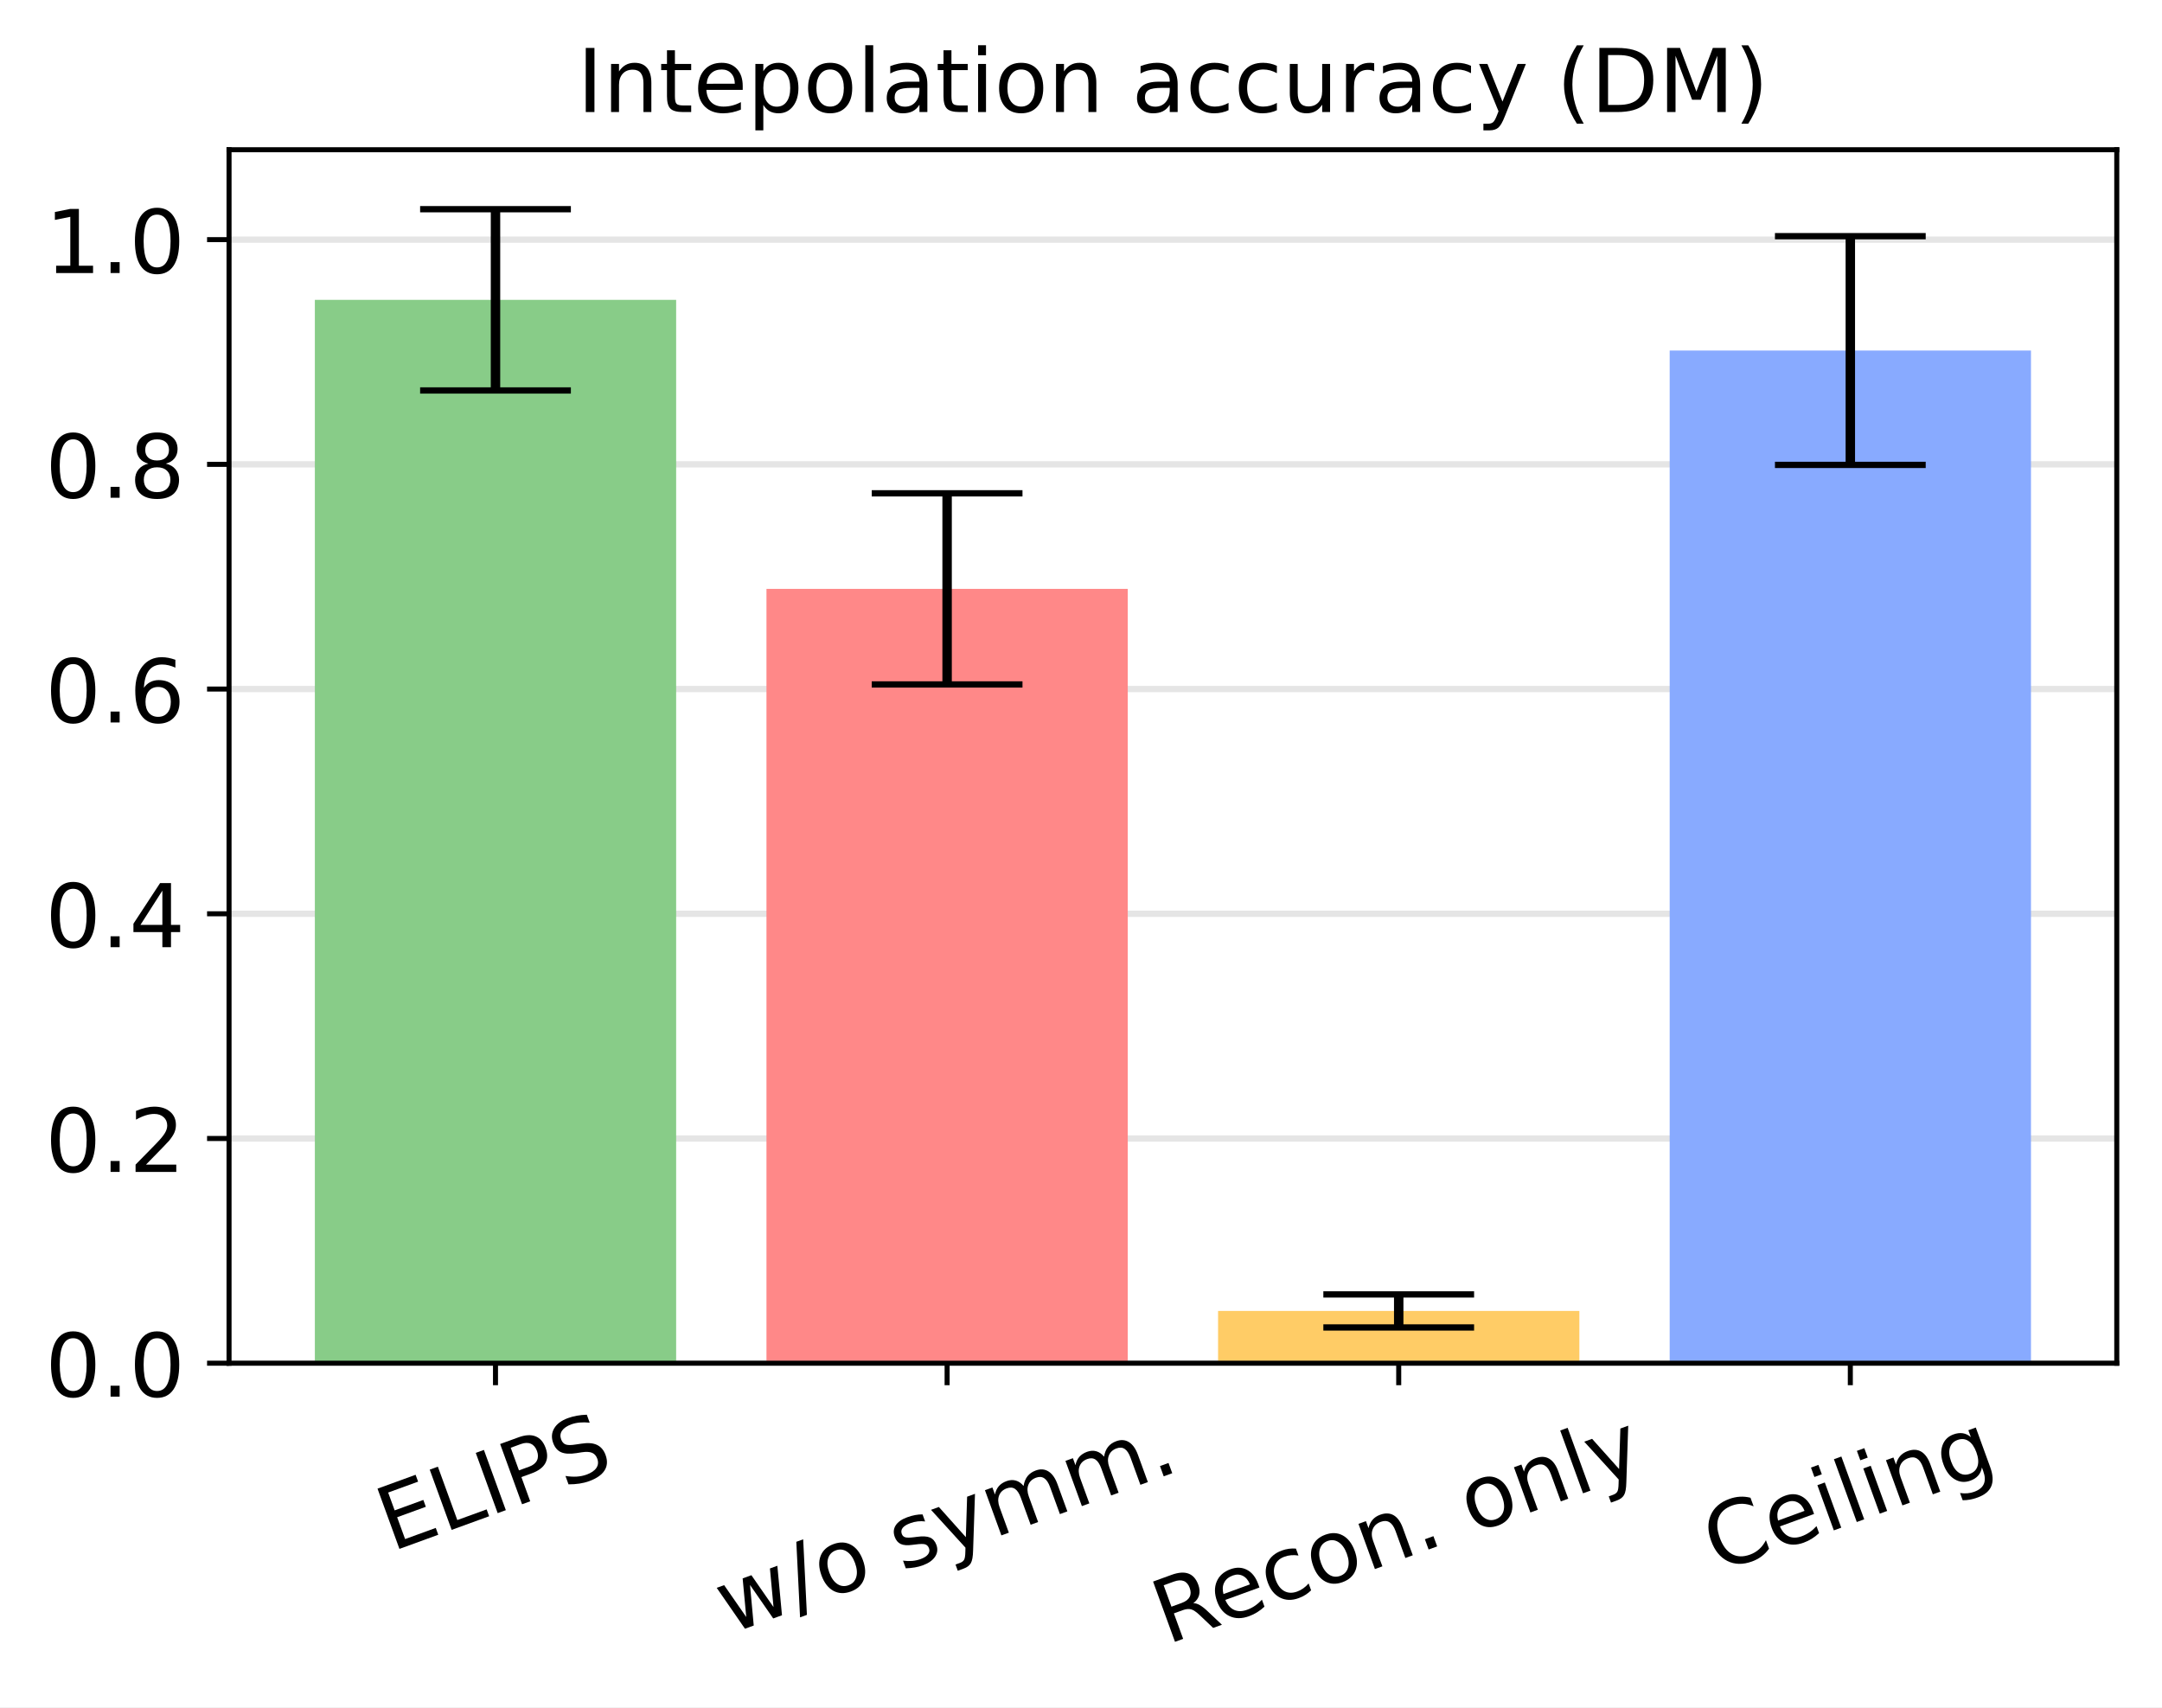
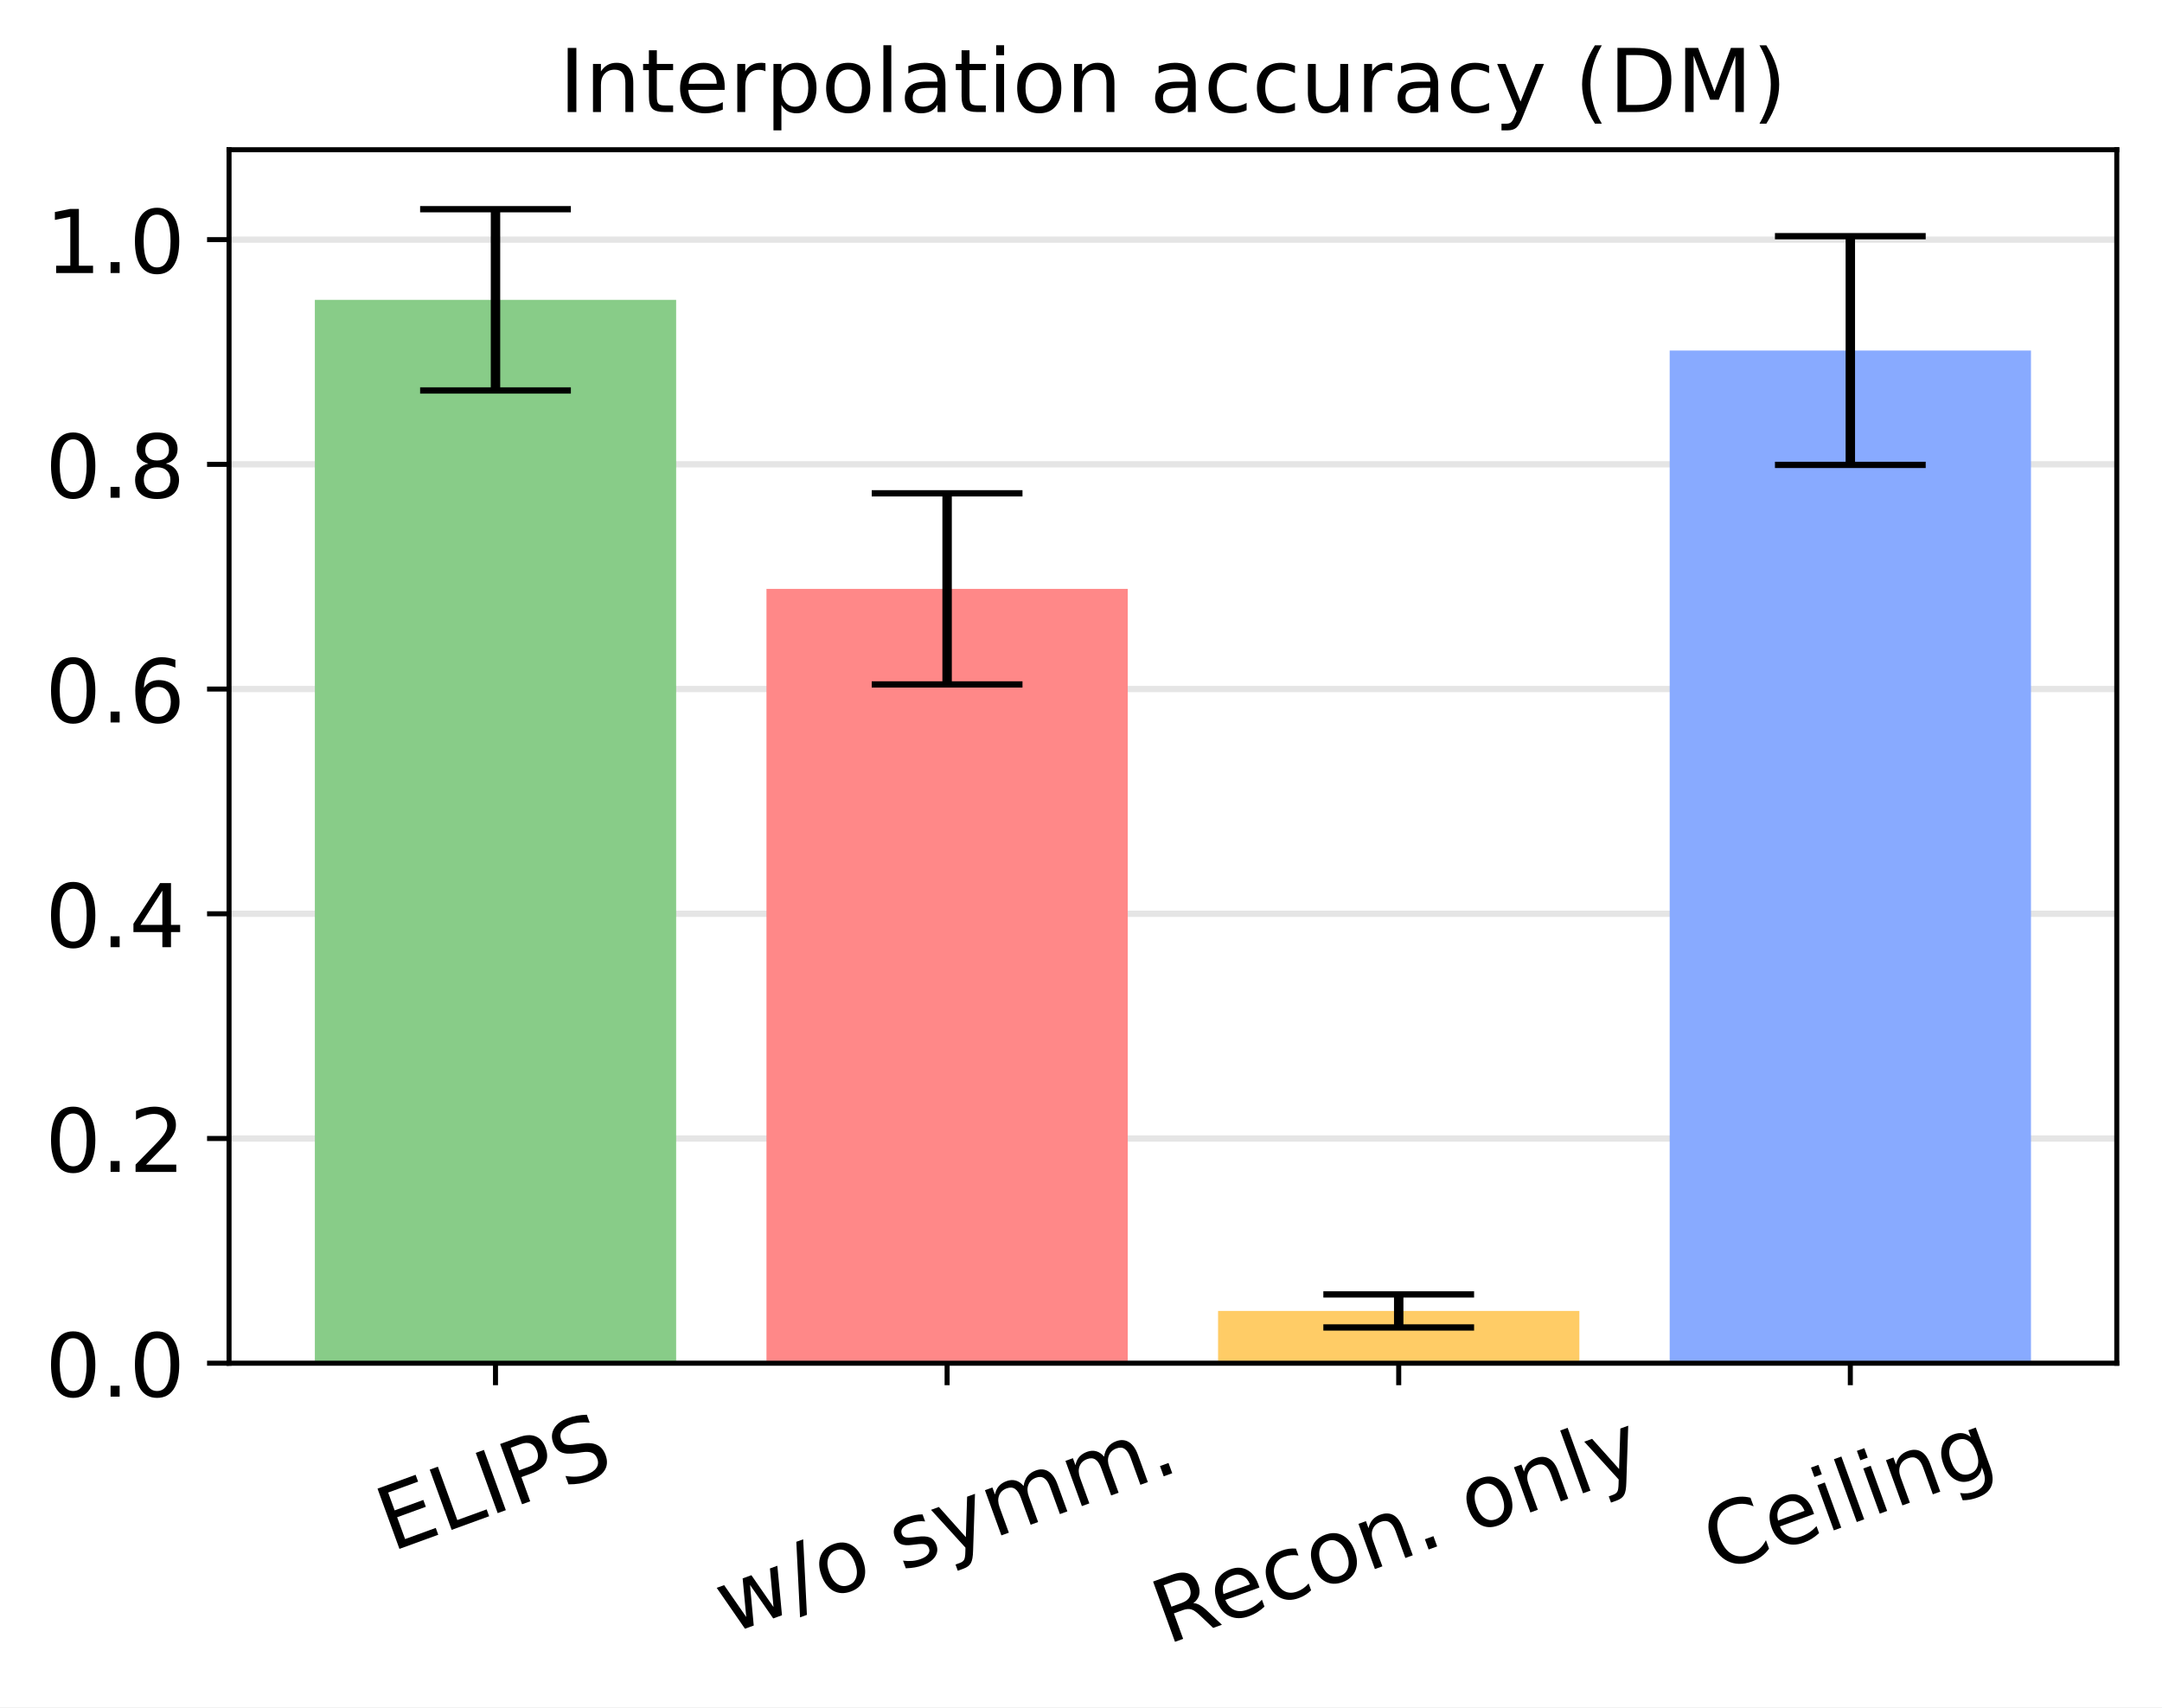
<svg xmlns="http://www.w3.org/2000/svg" xmlns:xlink="http://www.w3.org/1999/xlink" width="344.194pt" height="271.783pt" viewBox="0 0 344.194 271.783" version="1.1">
  <defs>
    <style type="text/css">*{stroke-linejoin: round; stroke-linecap: butt}</style>
  </defs>
  <g id="figure_1">
    <g id="patch_1">
      <path d="M 0 271.783  L 344.194 271.783  L 344.194 0  L 0 0  z " style="fill: #ffffff" />
    </g>
    <g id="axes_1">
      <g id="patch_2">
        <path d="M 36.464 217.024  L 336.994 217.024  L 336.994 23.838  L 36.464 23.838  z " style="fill: #ffffff" />
      </g>
      <g id="matplotlib.axis_1">
        <g id="xtick_1">
          <g id="line2d_1">
            <defs>
-               <path id="m6dd6a59f1c" d="M 0 0  L 0 3.5  " style="stroke: #000000; stroke-width: 0.8" />
+               <path id="m147f1ebbdd" d="M 0 0  L 0 3.5  " style="stroke: #000000; stroke-width: 0.8" />
            </defs>
            <g>
-               <use xlink:href="#m6dd6a59f1c" x="78.884" y="217.024" style="stroke: #000000; stroke-width: 0.8" />
+               <use xlink:href="#m147f1ebbdd" x="78.884" y="217.024" style="stroke: #000000; stroke-width: 0.8" />
            </g>
          </g>
          <g id="text_1">
            <g transform="translate(62.30087 247.0531) rotate(-20) scale(0.14 -0.14)">
              <defs>
                <path id="DejaVuSans-45" d="M 628 4666  L 3578 4666  L 3578 4134  L 1259 4134  L 1259 2753  L 3481 2753  L 3481 2222  L 1259 2222  L 1259 531  L 3634 531  L 3634 0  L 628 0  L 628 4666  z " transform="scale(0.015625)" />
                <path id="DejaVuSans-4c" d="M 628 4666  L 1259 4666  L 1259 531  L 3531 531  L 3531 0  L 628 0  L 628 4666  z " transform="scale(0.015625)" />
                <path id="DejaVuSans-49" d="M 628 4666  L 1259 4666  L 1259 0  L 628 0  L 628 4666  z " transform="scale(0.015625)" />
                <path id="DejaVuSans-50" d="M 1259 4147  L 1259 2394  L 2053 2394  Q 2494 2394 2734 2622  Q 2975 2850 2975 3272  Q 2975 3691 2734 3919  Q 2494 4147 2053 4147  L 1259 4147  z M 628 4666  L 2053 4666  Q 2838 4666 3239 4311  Q 3641 3956 3641 3272  Q 3641 2581 3239 2228  Q 2838 1875 2053 1875  L 1259 1875  L 1259 0  L 628 0  L 628 4666  z " transform="scale(0.015625)" />
                <path id="DejaVuSans-53" d="M 3425 4513  L 3425 3897  Q 3066 4069 2747 4153  Q 2428 4238 2131 4238  Q 1616 4238 1336 4038  Q 1056 3838 1056 3469  Q 1056 3159 1242 3001  Q 1428 2844 1947 2747  L 2328 2669  Q 3034 2534 3370 2195  Q 3706 1856 3706 1288  Q 3706 609 3251 259  Q 2797 -91 1919 -91  Q 1588 -91 1214 -16  Q 841 59 441 206  L 441 856  Q 825 641 1194 531  Q 1563 422 1919 422  Q 2459 422 2753 634  Q 3047 847 3047 1241  Q 3047 1584 2836 1778  Q 2625 1972 2144 2069  L 1759 2144  Q 1053 2284 737 2584  Q 422 2884 422 3419  Q 422 4038 858 4394  Q 1294 4750 2059 4750  Q 2388 4750 2728 4690  Q 3069 4631 3425 4513  z " transform="scale(0.015625)" />
              </defs>
              <use xlink:href="#DejaVuSans-45" />
              <use xlink:href="#DejaVuSans-4c" x="63.184" />
              <use xlink:href="#DejaVuSans-49" x="118.896" />
              <use xlink:href="#DejaVuSans-50" x="148.389" />
              <use xlink:href="#DejaVuSans-53" x="208.691" />
            </g>
          </g>
        </g>
        <g id="xtick_2">
          <g id="line2d_2">
            <g>
-               <use xlink:href="#m6dd6a59f1c" x="150.781" y="217.024" style="stroke: #000000; stroke-width: 0.8" />
+               <use xlink:href="#m147f1ebbdd" x="150.781" y="217.024" style="stroke: #000000; stroke-width: 0.8" />
            </g>
          </g>
          <g id="text_2">
            <g transform="translate(116.1665 260.179) rotate(-20) scale(0.14 -0.14)">
              <defs>
                <path id="DejaVuSans-77" d="M 269 3500  L 844 3500  L 1563 769  L 2278 3500  L 2956 3500  L 3675 769  L 4391 3500  L 4966 3500  L 4050 0  L 3372 0  L 2619 2869  L 1863 0  L 1184 0  L 269 3500  z " transform="scale(0.015625)" />
                <path id="DejaVuSans-2f" d="M 1625 4666  L 2156 4666  L 531 -594  L 0 -594  L 1625 4666  z " transform="scale(0.015625)" />
                <path id="DejaVuSans-6f" d="M 1959 3097  Q 1497 3097 1228 2736  Q 959 2375 959 1747  Q 959 1119 1226 758  Q 1494 397 1959 397  Q 2419 397 2687 759  Q 2956 1122 2956 1747  Q 2956 2369 2687 2733  Q 2419 3097 1959 3097  z M 1959 3584  Q 2709 3584 3137 3096  Q 3566 2609 3566 1747  Q 3566 888 3137 398  Q 2709 -91 1959 -91  Q 1206 -91 779 398  Q 353 888 353 1747  Q 353 2609 779 3096  Q 1206 3584 1959 3584  z " transform="scale(0.015625)" />
                <path id="DejaVuSans-20" transform="scale(0.015625)" />
                <path id="DejaVuSans-73" d="M 2834 3397  L 2834 2853  Q 2591 2978 2328 3040  Q 2066 3103 1784 3103  Q 1356 3103 1142 2972  Q 928 2841 928 2578  Q 928 2378 1081 2264  Q 1234 2150 1697 2047  L 1894 2003  Q 2506 1872 2764 1633  Q 3022 1394 3022 966  Q 3022 478 2636 193  Q 2250 -91 1575 -91  Q 1294 -91 989 -36  Q 684 19 347 128  L 347 722  Q 666 556 975 473  Q 1284 391 1588 391  Q 1994 391 2212 530  Q 2431 669 2431 922  Q 2431 1156 2273 1281  Q 2116 1406 1581 1522  L 1381 1569  Q 847 1681 609 1914  Q 372 2147 372 2553  Q 372 3047 722 3315  Q 1072 3584 1716 3584  Q 2034 3584 2315 3537  Q 2597 3491 2834 3397  z " transform="scale(0.015625)" />
                <path id="DejaVuSans-79" d="M 2059 -325  Q 1816 -950 1584 -1140  Q 1353 -1331 966 -1331  L 506 -1331  L 506 -850  L 844 -850  Q 1081 -850 1212 -737  Q 1344 -625 1503 -206  L 1606 56  L 191 3500  L 800 3500  L 1894 763  L 2988 3500  L 3597 3500  L 2059 -325  z " transform="scale(0.015625)" />
                <path id="DejaVuSans-6d" d="M 3328 2828  Q 3544 3216 3844 3400  Q 4144 3584 4550 3584  Q 5097 3584 5394 3201  Q 5691 2819 5691 2113  L 5691 0  L 5113 0  L 5113 2094  Q 5113 2597 4934 2840  Q 4756 3084 4391 3084  Q 3944 3084 3684 2787  Q 3425 2491 3425 1978  L 3425 0  L 2847 0  L 2847 2094  Q 2847 2600 2669 2842  Q 2491 3084 2119 3084  Q 1678 3084 1418 2786  Q 1159 2488 1159 1978  L 1159 0  L 581 0  L 581 3500  L 1159 3500  L 1159 2956  Q 1356 3278 1631 3431  Q 1906 3584 2284 3584  Q 2666 3584 2933 3390  Q 3200 3197 3328 2828  z " transform="scale(0.015625)" />
                <path id="DejaVuSans-2e" d="M 684 794  L 1344 794  L 1344 0  L 684 0  L 684 794  z " transform="scale(0.015625)" />
              </defs>
              <use xlink:href="#DejaVuSans-77" />
              <use xlink:href="#DejaVuSans-2f" x="81.787" />
              <use xlink:href="#DejaVuSans-6f" x="115.479" />
              <use xlink:href="#DejaVuSans-20" x="176.66" />
              <use xlink:href="#DejaVuSans-73" x="208.447" />
              <use xlink:href="#DejaVuSans-79" x="260.547" />
              <use xlink:href="#DejaVuSans-6d" x="319.727" />
              <use xlink:href="#DejaVuSans-6d" x="417.139" />
              <use xlink:href="#DejaVuSans-2e" x="514.551" />
            </g>
          </g>
        </g>
        <g id="xtick_3">
          <g id="line2d_3">
            <g>
-               <use xlink:href="#m6dd6a59f1c" x="222.678" y="217.024" style="stroke: #000000; stroke-width: 0.8" />
+               <use xlink:href="#m147f1ebbdd" x="222.678" y="217.024" style="stroke: #000000; stroke-width: 0.8" />
            </g>
          </g>
          <g id="text_3">
            <g transform="translate(185.7716 261.8474) rotate(-20) scale(0.14 -0.14)">
              <defs>
                <path id="DejaVuSans-52" d="M 2841 2188  Q 3044 2119 3236 1894  Q 3428 1669 3622 1275  L 4263 0  L 3584 0  L 2988 1197  Q 2756 1666 2539 1819  Q 2322 1972 1947 1972  L 1259 1972  L 1259 0  L 628 0  L 628 4666  L 2053 4666  Q 2853 4666 3247 4331  Q 3641 3997 3641 3322  Q 3641 2881 3436 2590  Q 3231 2300 2841 2188  z M 1259 4147  L 1259 2491  L 2053 2491  Q 2509 2491 2742 2702  Q 2975 2913 2975 3322  Q 2975 3731 2742 3939  Q 2509 4147 2053 4147  L 1259 4147  z " transform="scale(0.015625)" />
                <path id="DejaVuSans-65" d="M 3597 1894  L 3597 1613  L 953 1613  Q 991 1019 1311 708  Q 1631 397 2203 397  Q 2534 397 2845 478  Q 3156 559 3463 722  L 3463 178  Q 3153 47 2828 -22  Q 2503 -91 2169 -91  Q 1331 -91 842 396  Q 353 884 353 1716  Q 353 2575 817 3079  Q 1281 3584 2069 3584  Q 2775 3584 3186 3129  Q 3597 2675 3597 1894  z M 3022 2063  Q 3016 2534 2758 2815  Q 2500 3097 2075 3097  Q 1594 3097 1305 2825  Q 1016 2553 972 2059  L 3022 2063  z " transform="scale(0.015625)" />
                <path id="DejaVuSans-63" d="M 3122 3366  L 3122 2828  Q 2878 2963 2633 3030  Q 2388 3097 2138 3097  Q 1578 3097 1268 2742  Q 959 2388 959 1747  Q 959 1106 1268 751  Q 1578 397 2138 397  Q 2388 397 2633 464  Q 2878 531 3122 666  L 3122 134  Q 2881 22 2623 -34  Q 2366 -91 2075 -91  Q 1284 -91 818 406  Q 353 903 353 1747  Q 353 2603 823 3093  Q 1294 3584 2113 3584  Q 2378 3584 2631 3529  Q 2884 3475 3122 3366  z " transform="scale(0.015625)" />
                <path id="DejaVuSans-6e" d="M 3513 2113  L 3513 0  L 2938 0  L 2938 2094  Q 2938 2591 2744 2837  Q 2550 3084 2163 3084  Q 1697 3084 1428 2787  Q 1159 2491 1159 1978  L 1159 0  L 581 0  L 581 3500  L 1159 3500  L 1159 2956  Q 1366 3272 1645 3428  Q 1925 3584 2291 3584  Q 2894 3584 3203 3211  Q 3513 2838 3513 2113  z " transform="scale(0.015625)" />
                <path id="DejaVuSans-6c" d="M 603 4863  L 1178 4863  L 1178 0  L 603 0  L 603 4863  z " transform="scale(0.015625)" />
              </defs>
              <use xlink:href="#DejaVuSans-52" />
              <use xlink:href="#DejaVuSans-65" x="64.982" />
              <use xlink:href="#DejaVuSans-63" x="126.506" />
              <use xlink:href="#DejaVuSans-6f" x="181.486" />
              <use xlink:href="#DejaVuSans-6e" x="242.668" />
              <use xlink:href="#DejaVuSans-2e" x="306.047" />
              <use xlink:href="#DejaVuSans-20" x="337.834" />
              <use xlink:href="#DejaVuSans-6f" x="369.621" />
              <use xlink:href="#DejaVuSans-6e" x="430.803" />
              <use xlink:href="#DejaVuSans-6c" x="494.182" />
              <use xlink:href="#DejaVuSans-79" x="521.965" />
            </g>
          </g>
        </g>
        <g id="xtick_4">
          <g id="line2d_4">
            <g>
-               <use xlink:href="#m6dd6a59f1c" x="294.575" y="217.024" style="stroke: #000000; stroke-width: 0.8" />
+               <use xlink:href="#m147f1ebbdd" x="294.575" y="217.024" style="stroke: #000000; stroke-width: 0.8" />
            </g>
          </g>
          <g id="text_4">
            <g transform="translate(273.4289 250.375) rotate(-20) scale(0.14 -0.14)">
              <defs>
                <path id="DejaVuSans-43" d="M 4122 4306  L 4122 3641  Q 3803 3938 3442 4084  Q 3081 4231 2675 4231  Q 1875 4231 1450 3742  Q 1025 3253 1025 2328  Q 1025 1406 1450 917  Q 1875 428 2675 428  Q 3081 428 3442 575  Q 3803 722 4122 1019  L 4122 359  Q 3791 134 3420 21  Q 3050 -91 2638 -91  Q 1578 -91 968 557  Q 359 1206 359 2328  Q 359 3453 968 4101  Q 1578 4750 2638 4750  Q 3056 4750 3426 4639  Q 3797 4528 4122 4306  z " transform="scale(0.015625)" />
                <path id="DejaVuSans-69" d="M 603 3500  L 1178 3500  L 1178 0  L 603 0  L 603 3500  z M 603 4863  L 1178 4863  L 1178 4134  L 603 4134  L 603 4863  z " transform="scale(0.015625)" />
                <path id="DejaVuSans-67" d="M 2906 1791  Q 2906 2416 2648 2759  Q 2391 3103 1925 3103  Q 1463 3103 1205 2759  Q 947 2416 947 1791  Q 947 1169 1205 825  Q 1463 481 1925 481  Q 2391 481 2648 825  Q 2906 1169 2906 1791  z M 3481 434  Q 3481 -459 3084 -895  Q 2688 -1331 1869 -1331  Q 1566 -1331 1297 -1286  Q 1028 -1241 775 -1147  L 775 -588  Q 1028 -725 1275 -790  Q 1522 -856 1778 -856  Q 2344 -856 2625 -561  Q 2906 -266 2906 331  L 2906 616  Q 2728 306 2450 153  Q 2172 0 1784 0  Q 1141 0 747 490  Q 353 981 353 1791  Q 353 2603 747 3093  Q 1141 3584 1784 3584  Q 2172 3584 2450 3431  Q 2728 3278 2906 2969  L 2906 3500  L 3481 3500  L 3481 434  z " transform="scale(0.015625)" />
              </defs>
              <use xlink:href="#DejaVuSans-43" />
              <use xlink:href="#DejaVuSans-65" x="69.824" />
              <use xlink:href="#DejaVuSans-69" x="131.348" />
              <use xlink:href="#DejaVuSans-6c" x="159.131" />
              <use xlink:href="#DejaVuSans-69" x="186.914" />
              <use xlink:href="#DejaVuSans-6e" x="214.697" />
              <use xlink:href="#DejaVuSans-67" x="278.076" />
            </g>
          </g>
        </g>
      </g>
      <g id="matplotlib.axis_2">
        <g id="ytick_1">
          <g id="line2d_5">
-             <path d="M 36.464 217.024  L 336.994 217.024  " clip-path="url(#p9f6fd80043)" style="fill: none; stroke: #d3d3d3; stroke-opacity: 0.6; stroke-linecap: square" />
+             <path d="M 36.464 217.024  L 336.994 217.024  " clip-path="url(#p8a31f5799f)" style="fill: none; stroke: #d3d3d3; stroke-opacity: 0.6; stroke-linecap: square" />
          </g>
          <g id="line2d_6">
            <defs>
-               <path id="mc37acf8e2b" d="M 0 0  L -3.5 0  " style="stroke: #000000; stroke-width: 0.8" />
+               <path id="m064a5392d9" d="M 0 0  L -3.5 0  " style="stroke: #000000; stroke-width: 0.8" />
            </defs>
            <g>
-               <use xlink:href="#mc37acf8e2b" x="36.464" y="217.024" style="stroke: #000000; stroke-width: 0.8" />
+               <use xlink:href="#m064a5392d9" x="36.464" y="217.024" style="stroke: #000000; stroke-width: 0.8" />
            </g>
          </g>
          <g id="text_5">
            <g transform="translate(7.2 222.3426) scale(0.14 -0.14)">
              <defs>
                <path id="DejaVuSans-30" d="M 2034 4250  Q 1547 4250 1301 3770  Q 1056 3291 1056 2328  Q 1056 1369 1301 889  Q 1547 409 2034 409  Q 2525 409 2770 889  Q 3016 1369 3016 2328  Q 3016 3291 2770 3770  Q 2525 4250 2034 4250  z M 2034 4750  Q 2819 4750 3233 4129  Q 3647 3509 3647 2328  Q 3647 1150 3233 529  Q 2819 -91 2034 -91  Q 1250 -91 836 529  Q 422 1150 422 2328  Q 422 3509 836 4129  Q 1250 4750 2034 4750  z " transform="scale(0.015625)" />
              </defs>
              <use xlink:href="#DejaVuSans-30" />
              <use xlink:href="#DejaVuSans-2e" x="63.623" />
              <use xlink:href="#DejaVuSans-30" x="95.41" />
            </g>
          </g>
        </g>
        <g id="ytick_2">
          <g id="line2d_7">
-             <path d="M 36.464 181.249  L 336.994 181.249  " clip-path="url(#p9f6fd80043)" style="fill: none; stroke: #d3d3d3; stroke-opacity: 0.6; stroke-linecap: square" />
+             <path d="M 36.464 181.249  L 336.994 181.249  " clip-path="url(#p8a31f5799f)" style="fill: none; stroke: #d3d3d3; stroke-opacity: 0.6; stroke-linecap: square" />
          </g>
          <g id="line2d_8">
            <g>
-               <use xlink:href="#mc37acf8e2b" x="36.464" y="181.249" style="stroke: #000000; stroke-width: 0.8" />
+               <use xlink:href="#m064a5392d9" x="36.464" y="181.249" style="stroke: #000000; stroke-width: 0.8" />
            </g>
          </g>
          <g id="text_6">
            <g transform="translate(7.2 186.5675) scale(0.14 -0.14)">
              <defs>
                <path id="DejaVuSans-32" d="M 1228 531  L 3431 531  L 3431 0  L 469 0  L 469 531  Q 828 903 1448 1529  Q 2069 2156 2228 2338  Q 2531 2678 2651 2914  Q 2772 3150 2772 3378  Q 2772 3750 2511 3984  Q 2250 4219 1831 4219  Q 1534 4219 1204 4116  Q 875 4013 500 3803  L 500 4441  Q 881 4594 1212 4672  Q 1544 4750 1819 4750  Q 2544 4750 2975 4387  Q 3406 4025 3406 3419  Q 3406 3131 3298 2873  Q 3191 2616 2906 2266  Q 2828 2175 2409 1742  Q 1991 1309 1228 531  z " transform="scale(0.015625)" />
              </defs>
              <use xlink:href="#DejaVuSans-30" />
              <use xlink:href="#DejaVuSans-2e" x="63.623" />
              <use xlink:href="#DejaVuSans-32" x="95.41" />
            </g>
          </g>
        </g>
        <g id="ytick_3">
          <g id="line2d_9">
-             <path d="M 36.464 145.473  L 336.994 145.473  " clip-path="url(#p9f6fd80043)" style="fill: none; stroke: #d3d3d3; stroke-opacity: 0.6; stroke-linecap: square" />
+             <path d="M 36.464 145.473  L 336.994 145.473  " clip-path="url(#p8a31f5799f)" style="fill: none; stroke: #d3d3d3; stroke-opacity: 0.6; stroke-linecap: square" />
          </g>
          <g id="line2d_10">
            <g>
-               <use xlink:href="#mc37acf8e2b" x="36.464" y="145.473" style="stroke: #000000; stroke-width: 0.8" />
+               <use xlink:href="#m064a5392d9" x="36.464" y="145.473" style="stroke: #000000; stroke-width: 0.8" />
            </g>
          </g>
          <g id="text_7">
            <g transform="translate(7.2 150.7923) scale(0.14 -0.14)">
              <defs>
                <path id="DejaVuSans-34" d="M 2419 4116  L 825 1625  L 2419 1625  L 2419 4116  z M 2253 4666  L 3047 4666  L 3047 1625  L 3713 1625  L 3713 1100  L 3047 1100  L 3047 0  L 2419 0  L 2419 1100  L 313 1100  L 313 1709  L 2253 4666  z " transform="scale(0.015625)" />
              </defs>
              <use xlink:href="#DejaVuSans-30" />
              <use xlink:href="#DejaVuSans-2e" x="63.623" />
              <use xlink:href="#DejaVuSans-34" x="95.41" />
            </g>
          </g>
        </g>
        <g id="ytick_4">
          <g id="line2d_11">
-             <path d="M 36.464 109.698  L 336.994 109.698  " clip-path="url(#p9f6fd80043)" style="fill: none; stroke: #d3d3d3; stroke-opacity: 0.6; stroke-linecap: square" />
+             <path d="M 36.464 109.698  L 336.994 109.698  " clip-path="url(#p8a31f5799f)" style="fill: none; stroke: #d3d3d3; stroke-opacity: 0.6; stroke-linecap: square" />
          </g>
          <g id="line2d_12">
            <g>
-               <use xlink:href="#mc37acf8e2b" x="36.464" y="109.698" style="stroke: #000000; stroke-width: 0.8" />
+               <use xlink:href="#m064a5392d9" x="36.464" y="109.698" style="stroke: #000000; stroke-width: 0.8" />
            </g>
          </g>
          <g id="text_8">
            <g transform="translate(7.2 115.0171) scale(0.14 -0.14)">
              <defs>
                <path id="DejaVuSans-36" d="M 2113 2584  Q 1688 2584 1439 2293  Q 1191 2003 1191 1497  Q 1191 994 1439 701  Q 1688 409 2113 409  Q 2538 409 2786 701  Q 3034 994 3034 1497  Q 3034 2003 2786 2293  Q 2538 2584 2113 2584  z M 3366 4563  L 3366 3988  Q 3128 4100 2886 4159  Q 2644 4219 2406 4219  Q 1781 4219 1451 3797  Q 1122 3375 1075 2522  Q 1259 2794 1537 2939  Q 1816 3084 2150 3084  Q 2853 3084 3261 2657  Q 3669 2231 3669 1497  Q 3669 778 3244 343  Q 2819 -91 2113 -91  Q 1303 -91 875 529  Q 447 1150 447 2328  Q 447 3434 972 4092  Q 1497 4750 2381 4750  Q 2619 4750 2861 4703  Q 3103 4656 3366 4563  z " transform="scale(0.015625)" />
              </defs>
              <use xlink:href="#DejaVuSans-30" />
              <use xlink:href="#DejaVuSans-2e" x="63.623" />
              <use xlink:href="#DejaVuSans-36" x="95.41" />
            </g>
          </g>
        </g>
        <g id="ytick_5">
          <g id="line2d_13">
-             <path d="M 36.464 73.923  L 336.994 73.923  " clip-path="url(#p9f6fd80043)" style="fill: none; stroke: #d3d3d3; stroke-opacity: 0.6; stroke-linecap: square" />
+             <path d="M 36.464 73.923  L 336.994 73.923  " clip-path="url(#p8a31f5799f)" style="fill: none; stroke: #d3d3d3; stroke-opacity: 0.6; stroke-linecap: square" />
          </g>
          <g id="line2d_14">
            <g>
-               <use xlink:href="#mc37acf8e2b" x="36.464" y="73.923" style="stroke: #000000; stroke-width: 0.8" />
+               <use xlink:href="#m064a5392d9" x="36.464" y="73.923" style="stroke: #000000; stroke-width: 0.8" />
            </g>
          </g>
          <g id="text_9">
            <g transform="translate(7.2 79.24195) scale(0.14 -0.14)">
              <defs>
                <path id="DejaVuSans-38" d="M 2034 2216  Q 1584 2216 1326 1975  Q 1069 1734 1069 1313  Q 1069 891 1326 650  Q 1584 409 2034 409  Q 2484 409 2743 651  Q 3003 894 3003 1313  Q 3003 1734 2745 1975  Q 2488 2216 2034 2216  z M 1403 2484  Q 997 2584 770 2862  Q 544 3141 544 3541  Q 544 4100 942 4425  Q 1341 4750 2034 4750  Q 2731 4750 3128 4425  Q 3525 4100 3525 3541  Q 3525 3141 3298 2862  Q 3072 2584 2669 2484  Q 3125 2378 3379 2068  Q 3634 1759 3634 1313  Q 3634 634 3220 271  Q 2806 -91 2034 -91  Q 1263 -91 848 271  Q 434 634 434 1313  Q 434 1759 690 2068  Q 947 2378 1403 2484  z M 1172 3481  Q 1172 3119 1398 2916  Q 1625 2713 2034 2713  Q 2441 2713 2670 2916  Q 2900 3119 2900 3481  Q 2900 3844 2670 4047  Q 2441 4250 2034 4250  Q 1625 4250 1398 4047  Q 1172 3844 1172 3481  z " transform="scale(0.015625)" />
              </defs>
              <use xlink:href="#DejaVuSans-30" />
              <use xlink:href="#DejaVuSans-2e" x="63.623" />
              <use xlink:href="#DejaVuSans-38" x="95.41" />
            </g>
          </g>
        </g>
        <g id="ytick_6">
          <g id="line2d_15">
-             <path d="M 36.464 38.148  L 336.994 38.148  " clip-path="url(#p9f6fd80043)" style="fill: none; stroke: #d3d3d3; stroke-opacity: 0.6; stroke-linecap: square" />
+             <path d="M 36.464 38.148  L 336.994 38.148  " clip-path="url(#p8a31f5799f)" style="fill: none; stroke: #d3d3d3; stroke-opacity: 0.6; stroke-linecap: square" />
          </g>
          <g id="line2d_16">
            <g>
-               <use xlink:href="#mc37acf8e2b" x="36.464" y="38.148" style="stroke: #000000; stroke-width: 0.8" />
+               <use xlink:href="#m064a5392d9" x="36.464" y="38.148" style="stroke: #000000; stroke-width: 0.8" />
            </g>
          </g>
          <g id="text_10">
            <g transform="translate(7.2 43.46679) scale(0.14 -0.14)">
              <defs>
                <path id="DejaVuSans-31" d="M 794 531  L 1825 531  L 1825 4091  L 703 3866  L 703 4441  L 1819 4666  L 2450 4666  L 2450 531  L 3481 531  L 3481 0  L 794 0  L 794 531  z " transform="scale(0.015625)" />
              </defs>
              <use xlink:href="#DejaVuSans-31" />
              <use xlink:href="#DejaVuSans-2e" x="63.623" />
              <use xlink:href="#DejaVuSans-30" x="95.41" />
            </g>
          </g>
        </g>
      </g>
      <g id="patch_3">
-         <path d="M 50.125 217.024  L 107.643 217.024  L 107.643 47.736  L 50.125 47.736  z " clip-path="url(#p9f6fd80043)" style="fill: #88cc88" />
+         <path d="M 50.125 217.024  L 107.643 217.024  L 107.643 47.736  L 50.125 47.736  z " clip-path="url(#p8a31f5799f)" style="fill: #88cc88" />
      </g>
      <g id="patch_4">
-         <path d="M 122.022 217.024  L 179.54 217.024  L 179.54 93.751  L 122.022 93.751  z " clip-path="url(#p9f6fd80043)" style="fill: #ff8888" />
+         <path d="M 122.022 217.024  L 179.54 217.024  L 179.54 93.751  L 122.022 93.751  z " clip-path="url(#p8a31f5799f)" style="fill: #ff8888" />
      </g>
      <g id="patch_5">
-         <path d="M 193.919 217.024  L 251.437 217.024  L 251.437 208.701  L 193.919 208.701  z " clip-path="url(#p9f6fd80043)" style="fill: #ffcc66" />
+         <path d="M 193.919 217.024  L 251.437 217.024  L 251.437 208.701  L 193.919 208.701  z " clip-path="url(#p8a31f5799f)" style="fill: #ffcc66" />
      </g>
      <g id="patch_6">
-         <path d="M 265.816 217.024  L 323.334 217.024  L 323.334 55.808  L 265.816 55.808  z " clip-path="url(#p9f6fd80043)" style="fill: #88aaff" />
+         <path d="M 265.816 217.024  L 323.334 217.024  L 323.334 55.808  L 265.816 55.808  z " clip-path="url(#p8a31f5799f)" style="fill: #88aaff" />
      </g>
      <g id="LineCollection_1">
-         <path d="M 78.884 62.165  L 78.884 33.307  " clip-path="url(#p9f6fd80043)" style="fill: none; stroke: #000000; stroke-width: 1.5" />
-         <path d="M 150.781 108.965  L 150.781 78.537  " clip-path="url(#p9f6fd80043)" style="fill: none; stroke: #000000; stroke-width: 1.5" />
-         <path d="M 222.678 211.33  L 222.678 206.073  " clip-path="url(#p9f6fd80043)" style="fill: none; stroke: #000000; stroke-width: 1.5" />
-         <path d="M 294.575 74.013  L 294.575 37.603  " clip-path="url(#p9f6fd80043)" style="fill: none; stroke: #000000; stroke-width: 1.5" />
+         <path d="M 78.884 62.165  L 78.884 33.307  " clip-path="url(#p8a31f5799f)" style="fill: none; stroke: #000000; stroke-width: 1.5" />
+         <path d="M 150.781 108.965  L 150.781 78.537  " clip-path="url(#p8a31f5799f)" style="fill: none; stroke: #000000; stroke-width: 1.5" />
+         <path d="M 222.678 211.33  L 222.678 206.073  " clip-path="url(#p8a31f5799f)" style="fill: none; stroke: #000000; stroke-width: 1.5" />
+         <path d="M 294.575 74.013  L 294.575 37.603  " clip-path="url(#p8a31f5799f)" style="fill: none; stroke: #000000; stroke-width: 1.5" />
      </g>
      <g id="line2d_17">
        <defs>
-           <path id="m83062ee89c" d="M 12 0  L -12 -0  " style="stroke: #000000" />
+           <path id="m95aff2e1ea" d="M 12 0  L -12 -0  " style="stroke: #000000" />
        </defs>
-         <g clip-path="url(#p9f6fd80043)">
-           <use xlink:href="#m83062ee89c" x="78.884" y="62.165" style="stroke: #000000" />
-           <use xlink:href="#m83062ee89c" x="150.781" y="108.965" style="stroke: #000000" />
-           <use xlink:href="#m83062ee89c" x="222.678" y="211.33" style="stroke: #000000" />
-           <use xlink:href="#m83062ee89c" x="294.575" y="74.013" style="stroke: #000000" />
+         <g clip-path="url(#p8a31f5799f)">
+           <use xlink:href="#m95aff2e1ea" x="78.884" y="62.165" style="stroke: #000000" />
+           <use xlink:href="#m95aff2e1ea" x="150.781" y="108.965" style="stroke: #000000" />
+           <use xlink:href="#m95aff2e1ea" x="222.678" y="211.33" style="stroke: #000000" />
+           <use xlink:href="#m95aff2e1ea" x="294.575" y="74.013" style="stroke: #000000" />
        </g>
      </g>
      <g id="line2d_18">
-         <g clip-path="url(#p9f6fd80043)">
-           <use xlink:href="#m83062ee89c" x="78.884" y="33.307" style="stroke: #000000" />
-           <use xlink:href="#m83062ee89c" x="150.781" y="78.537" style="stroke: #000000" />
-           <use xlink:href="#m83062ee89c" x="222.678" y="206.073" style="stroke: #000000" />
-           <use xlink:href="#m83062ee89c" x="294.575" y="37.603" style="stroke: #000000" />
+         <g clip-path="url(#p8a31f5799f)">
+           <use xlink:href="#m95aff2e1ea" x="78.884" y="33.307" style="stroke: #000000" />
+           <use xlink:href="#m95aff2e1ea" x="150.781" y="78.537" style="stroke: #000000" />
+           <use xlink:href="#m95aff2e1ea" x="222.678" y="206.073" style="stroke: #000000" />
+           <use xlink:href="#m95aff2e1ea" x="294.575" y="37.603" style="stroke: #000000" />
        </g>
      </g>
      <g id="patch_7">
        <path d="M 36.464 217.024  L 36.464 23.838  " style="fill: none; stroke: #000000; stroke-width: 0.8; stroke-linejoin: miter; stroke-linecap: square" />
      </g>
      <g id="patch_8">
        <path d="M 336.994 217.024  L 336.994 23.838  " style="fill: none; stroke: #000000; stroke-width: 0.8; stroke-linejoin: miter; stroke-linecap: square" />
      </g>
      <g id="patch_9">
        <path d="M 36.464 217.024  L 336.994 217.024  " style="fill: none; stroke: #000000; stroke-width: 0.8; stroke-linejoin: miter; stroke-linecap: square" />
      </g>
      <g id="patch_10">
        <path d="M 36.464 23.838  L 336.994 23.838  " style="fill: none; stroke: #000000; stroke-width: 0.8; stroke-linejoin: miter; stroke-linecap: square" />
      </g>
      <g id="text_11">
-         <g transform="translate(91.88266 17.83781) scale(0.14 -0.14)">
+         <g transform="translate(89.005 17.83781) scale(0.14 -0.14)">
          <defs>
            <path id="DejaVuSans-74" d="M 1172 4494  L 1172 3500  L 2356 3500  L 2356 3053  L 1172 3053  L 1172 1153  Q 1172 725 1289 603  Q 1406 481 1766 481  L 2356 481  L 2356 0  L 1766 0  Q 1100 0 847 248  Q 594 497 594 1153  L 594 3053  L 172 3053  L 172 3500  L 594 3500  L 594 4494  L 1172 4494  z " transform="scale(0.015625)" />
+             <path id="DejaVuSans-72" d="M 2631 2963  Q 2534 3019 2420 3045  Q 2306 3072 2169 3072  Q 1681 3072 1420 2755  Q 1159 2438 1159 1844  L 1159 0  L 581 0  L 581 3500  L 1159 3500  L 1159 2956  Q 1341 3275 1631 3429  Q 1922 3584 2338 3584  Q 2397 3584 2469 3576  Q 2541 3569 2628 3553  L 2631 2963  z " transform="scale(0.015625)" />
            <path id="DejaVuSans-70" d="M 1159 525  L 1159 -1331  L 581 -1331  L 581 3500  L 1159 3500  L 1159 2969  Q 1341 3281 1617 3432  Q 1894 3584 2278 3584  Q 2916 3584 3314 3078  Q 3713 2572 3713 1747  Q 3713 922 3314 415  Q 2916 -91 2278 -91  Q 1894 -91 1617 61  Q 1341 213 1159 525  z M 3116 1747  Q 3116 2381 2855 2742  Q 2594 3103 2138 3103  Q 1681 3103 1420 2742  Q 1159 2381 1159 1747  Q 1159 1113 1420 752  Q 1681 391 2138 391  Q 2594 391 2855 752  Q 3116 1113 3116 1747  z " transform="scale(0.015625)" />
            <path id="DejaVuSans-61" d="M 2194 1759  Q 1497 1759 1228 1600  Q 959 1441 959 1056  Q 959 750 1161 570  Q 1363 391 1709 391  Q 2188 391 2477 730  Q 2766 1069 2766 1631  L 2766 1759  L 2194 1759  z M 3341 1997  L 3341 0  L 2766 0  L 2766 531  Q 2569 213 2275 61  Q 1981 -91 1556 -91  Q 1019 -91 701 211  Q 384 513 384 1019  Q 384 1609 779 1909  Q 1175 2209 1959 2209  L 2766 2209  L 2766 2266  Q 2766 2663 2505 2880  Q 2244 3097 1772 3097  Q 1472 3097 1187 3025  Q 903 2953 641 2809  L 641 3341  Q 956 3463 1253 3523  Q 1550 3584 1831 3584  Q 2591 3584 2966 3190  Q 3341 2797 3341 1997  z " transform="scale(0.015625)" />
            <path id="DejaVuSans-75" d="M 544 1381  L 544 3500  L 1119 3500  L 1119 1403  Q 1119 906 1312 657  Q 1506 409 1894 409  Q 2359 409 2629 706  Q 2900 1003 2900 1516  L 2900 3500  L 3475 3500  L 3475 0  L 2900 0  L 2900 538  Q 2691 219 2414 64  Q 2138 -91 1772 -91  Q 1169 -91 856 284  Q 544 659 544 1381  z M 1991 3584  L 1991 3584  z " transform="scale(0.015625)" />
-             <path id="DejaVuSans-72" d="M 2631 2963  Q 2534 3019 2420 3045  Q 2306 3072 2169 3072  Q 1681 3072 1420 2755  Q 1159 2438 1159 1844  L 1159 0  L 581 0  L 581 3500  L 1159 3500  L 1159 2956  Q 1341 3275 1631 3429  Q 1922 3584 2338 3584  Q 2397 3584 2469 3576  Q 2541 3569 2628 3553  L 2631 2963  z " transform="scale(0.015625)" />
            <path id="DejaVuSans-28" d="M 1984 4856  Q 1566 4138 1362 3434  Q 1159 2731 1159 2009  Q 1159 1288 1364 580  Q 1569 -128 1984 -844  L 1484 -844  Q 1016 -109 783 600  Q 550 1309 550 2009  Q 550 2706 781 3412  Q 1013 4119 1484 4856  L 1984 4856  z " transform="scale(0.015625)" />
            <path id="DejaVuSans-44" d="M 1259 4147  L 1259 519  L 2022 519  Q 2988 519 3436 956  Q 3884 1394 3884 2338  Q 3884 3275 3436 3711  Q 2988 4147 2022 4147  L 1259 4147  z M 628 4666  L 1925 4666  Q 3281 4666 3915 4102  Q 4550 3538 4550 2338  Q 4550 1131 3912 565  Q 3275 0 1925 0  L 628 0  L 628 4666  z " transform="scale(0.015625)" />
            <path id="DejaVuSans-4d" d="M 628 4666  L 1569 4666  L 2759 1491  L 3956 4666  L 4897 4666  L 4897 0  L 4281 0  L 4281 4097  L 3078 897  L 2444 897  L 1241 4097  L 1241 0  L 628 0  L 628 4666  z " transform="scale(0.015625)" />
            <path id="DejaVuSans-29" d="M 513 4856  L 1013 4856  Q 1481 4119 1714 3412  Q 1947 2706 1947 2009  Q 1947 1309 1714 600  Q 1481 -109 1013 -844  L 513 -844  Q 928 -128 1133 580  Q 1338 1288 1338 2009  Q 1338 2731 1133 3434  Q 928 4138 513 4856  z " transform="scale(0.015625)" />
          </defs>
          <use xlink:href="#DejaVuSans-49" />
          <use xlink:href="#DejaVuSans-6e" x="29.492" />
          <use xlink:href="#DejaVuSans-74" x="92.871" />
          <use xlink:href="#DejaVuSans-65" x="132.08" />
-           <use xlink:href="#DejaVuSans-70" x="193.604" />
-           <use xlink:href="#DejaVuSans-6f" x="257.08" />
-           <use xlink:href="#DejaVuSans-6c" x="318.262" />
-           <use xlink:href="#DejaVuSans-61" x="346.045" />
-           <use xlink:href="#DejaVuSans-74" x="407.324" />
-           <use xlink:href="#DejaVuSans-69" x="446.533" />
-           <use xlink:href="#DejaVuSans-6f" x="474.316" />
-           <use xlink:href="#DejaVuSans-6e" x="535.498" />
-           <use xlink:href="#DejaVuSans-20" x="598.877" />
-           <use xlink:href="#DejaVuSans-61" x="630.664" />
-           <use xlink:href="#DejaVuSans-63" x="691.943" />
-           <use xlink:href="#DejaVuSans-63" x="746.924" />
-           <use xlink:href="#DejaVuSans-75" x="801.904" />
-           <use xlink:href="#DejaVuSans-72" x="865.283" />
-           <use xlink:href="#DejaVuSans-61" x="906.396" />
-           <use xlink:href="#DejaVuSans-63" x="967.676" />
-           <use xlink:href="#DejaVuSans-79" x="1022.656" />
-           <use xlink:href="#DejaVuSans-20" x="1081.836" />
-           <use xlink:href="#DejaVuSans-28" x="1113.623" />
-           <use xlink:href="#DejaVuSans-44" x="1152.637" />
-           <use xlink:href="#DejaVuSans-4d" x="1229.639" />
-           <use xlink:href="#DejaVuSans-29" x="1315.918" />
+           <use xlink:href="#DejaVuSans-72" x="193.604" />
+           <use xlink:href="#DejaVuSans-70" x="234.717" />
+           <use xlink:href="#DejaVuSans-6f" x="298.193" />
+           <use xlink:href="#DejaVuSans-6c" x="359.375" />
+           <use xlink:href="#DejaVuSans-61" x="387.158" />
+           <use xlink:href="#DejaVuSans-74" x="448.438" />
+           <use xlink:href="#DejaVuSans-69" x="487.646" />
+           <use xlink:href="#DejaVuSans-6f" x="515.43" />
+           <use xlink:href="#DejaVuSans-6e" x="576.611" />
+           <use xlink:href="#DejaVuSans-20" x="639.99" />
+           <use xlink:href="#DejaVuSans-61" x="671.777" />
+           <use xlink:href="#DejaVuSans-63" x="733.057" />
+           <use xlink:href="#DejaVuSans-63" x="788.037" />
+           <use xlink:href="#DejaVuSans-75" x="843.018" />
+           <use xlink:href="#DejaVuSans-72" x="906.396" />
+           <use xlink:href="#DejaVuSans-61" x="947.51" />
+           <use xlink:href="#DejaVuSans-63" x="1008.789" />
+           <use xlink:href="#DejaVuSans-79" x="1063.77" />
+           <use xlink:href="#DejaVuSans-20" x="1122.949" />
+           <use xlink:href="#DejaVuSans-28" x="1154.736" />
+           <use xlink:href="#DejaVuSans-44" x="1193.75" />
+           <use xlink:href="#DejaVuSans-4d" x="1270.752" />
+           <use xlink:href="#DejaVuSans-29" x="1357.031" />
        </g>
      </g>
    </g>
  </g>
  <defs>
-     <clipPath id="p9f6fd80043">
+     <clipPath id="p8a31f5799f">
      <rect x="36.464" y="23.838" width="300.53" height="193.186" />
    </clipPath>
  </defs>
</svg>
